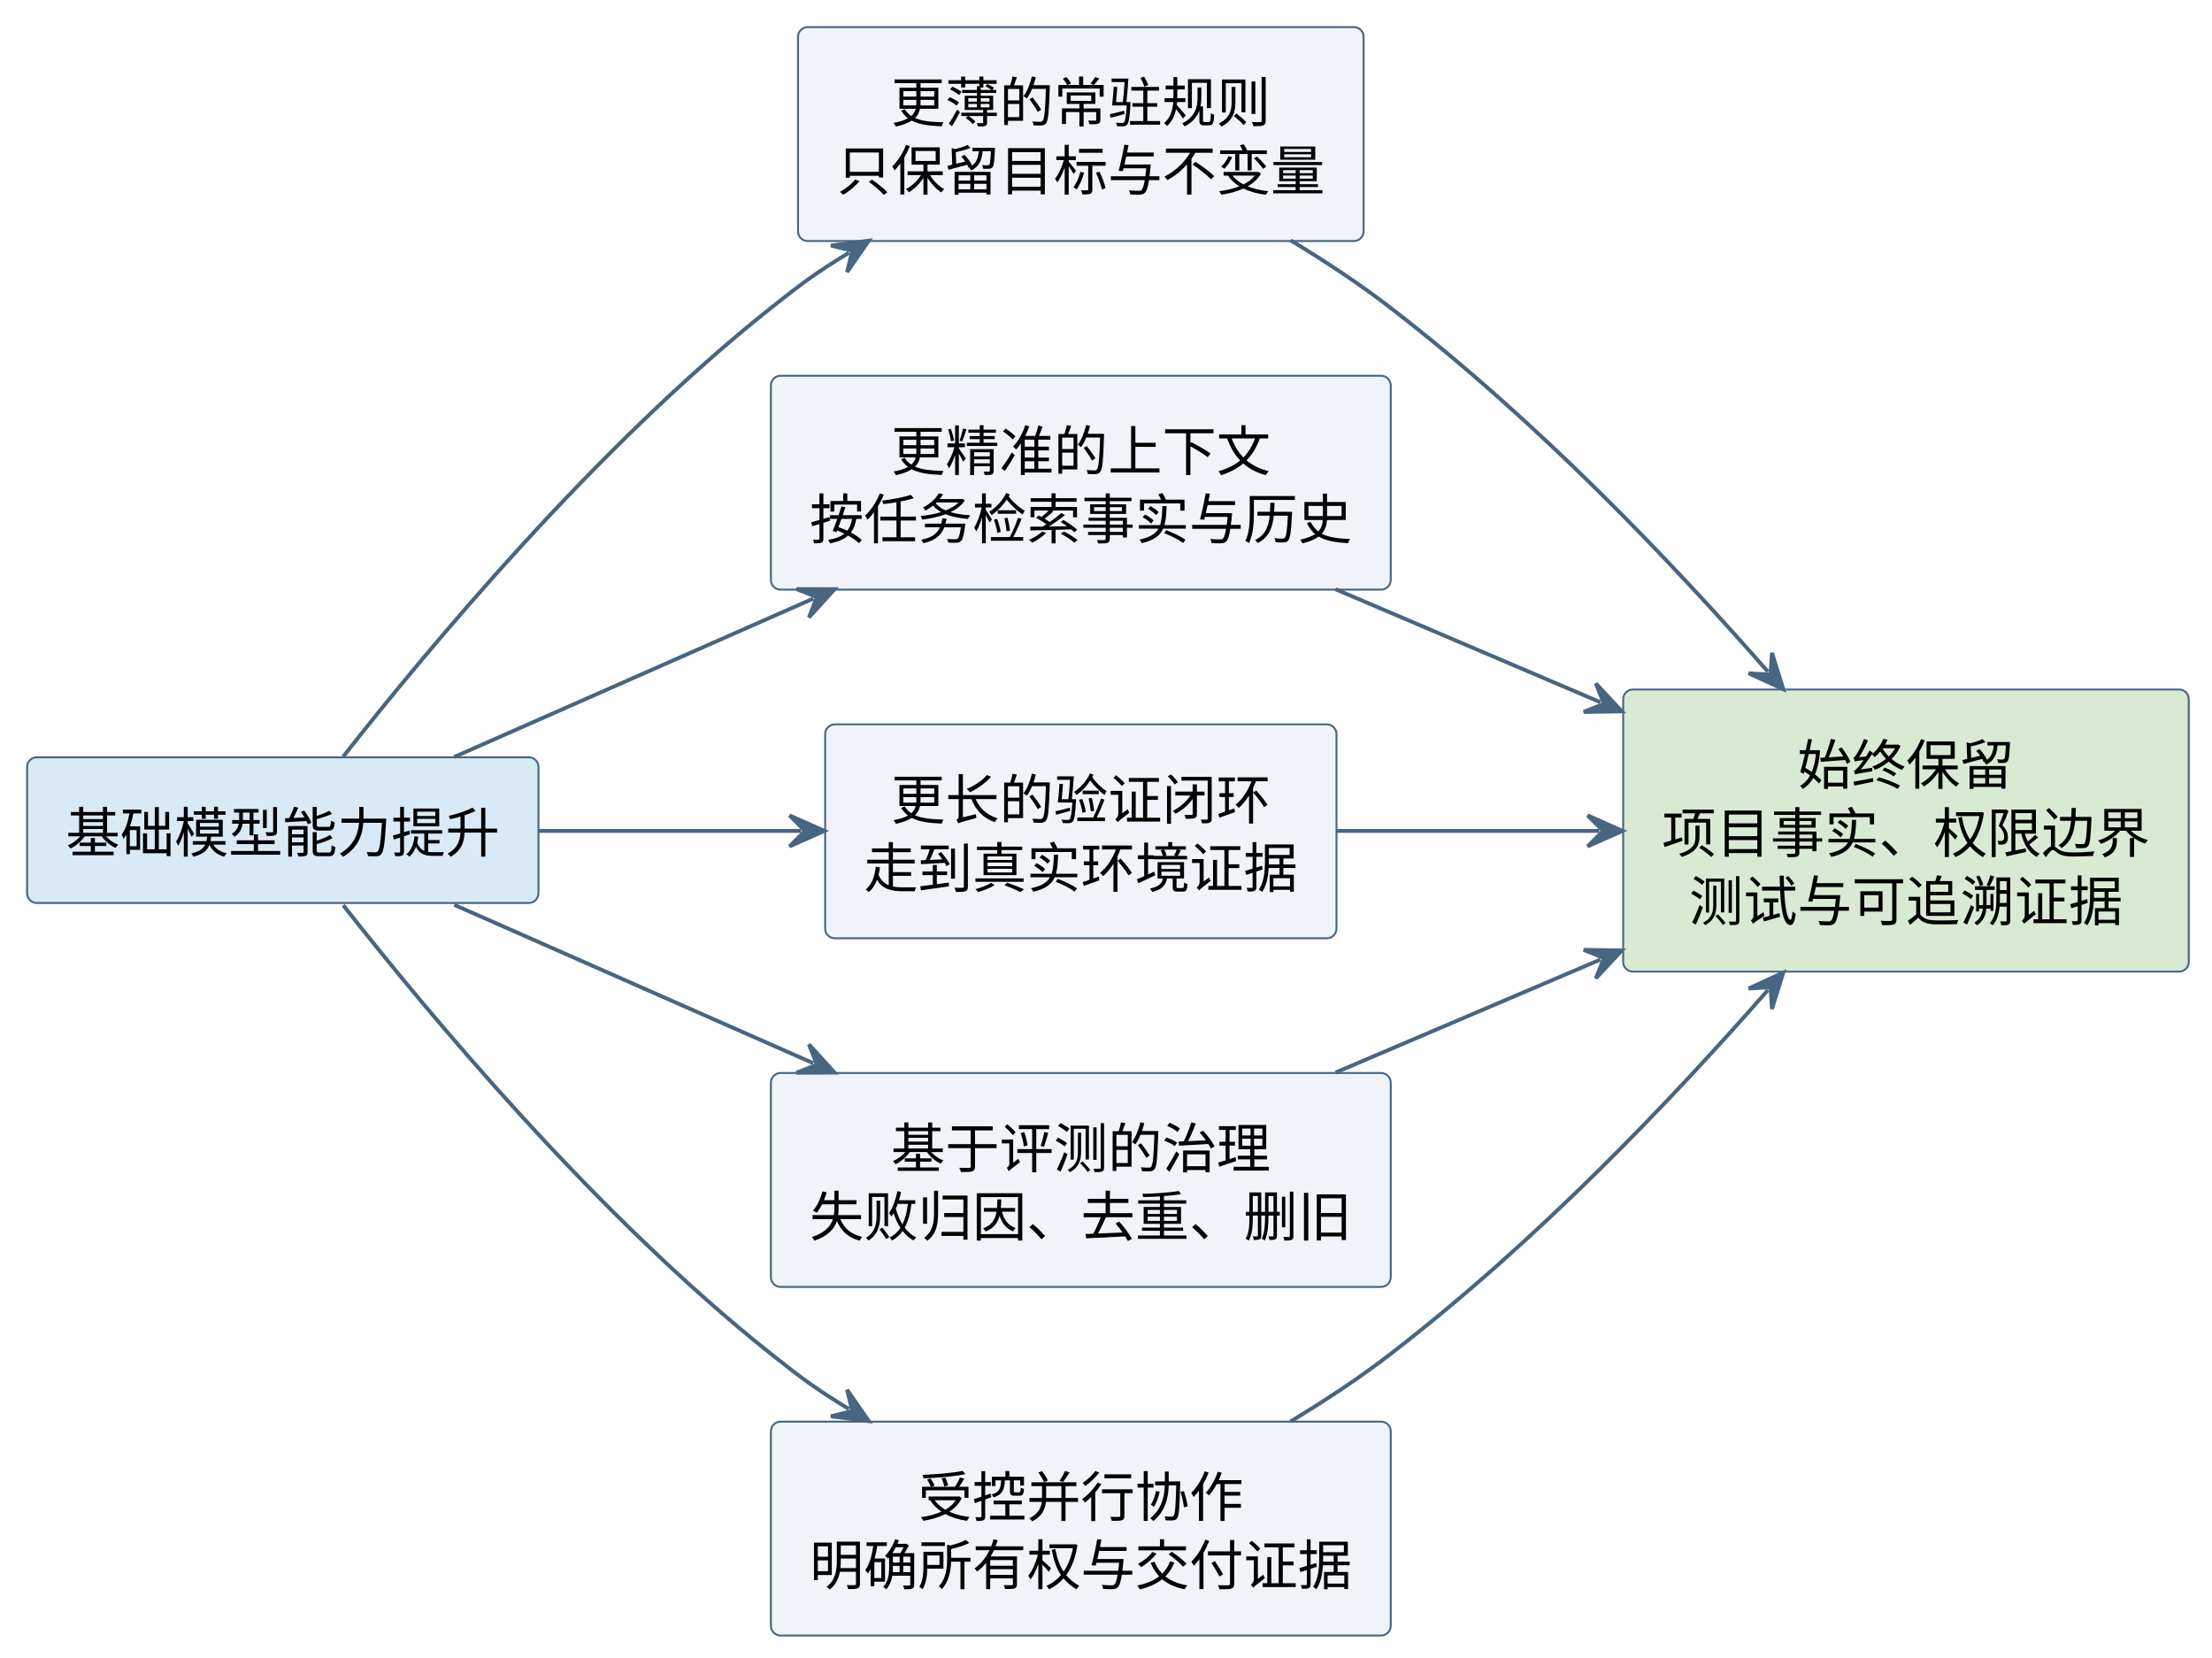
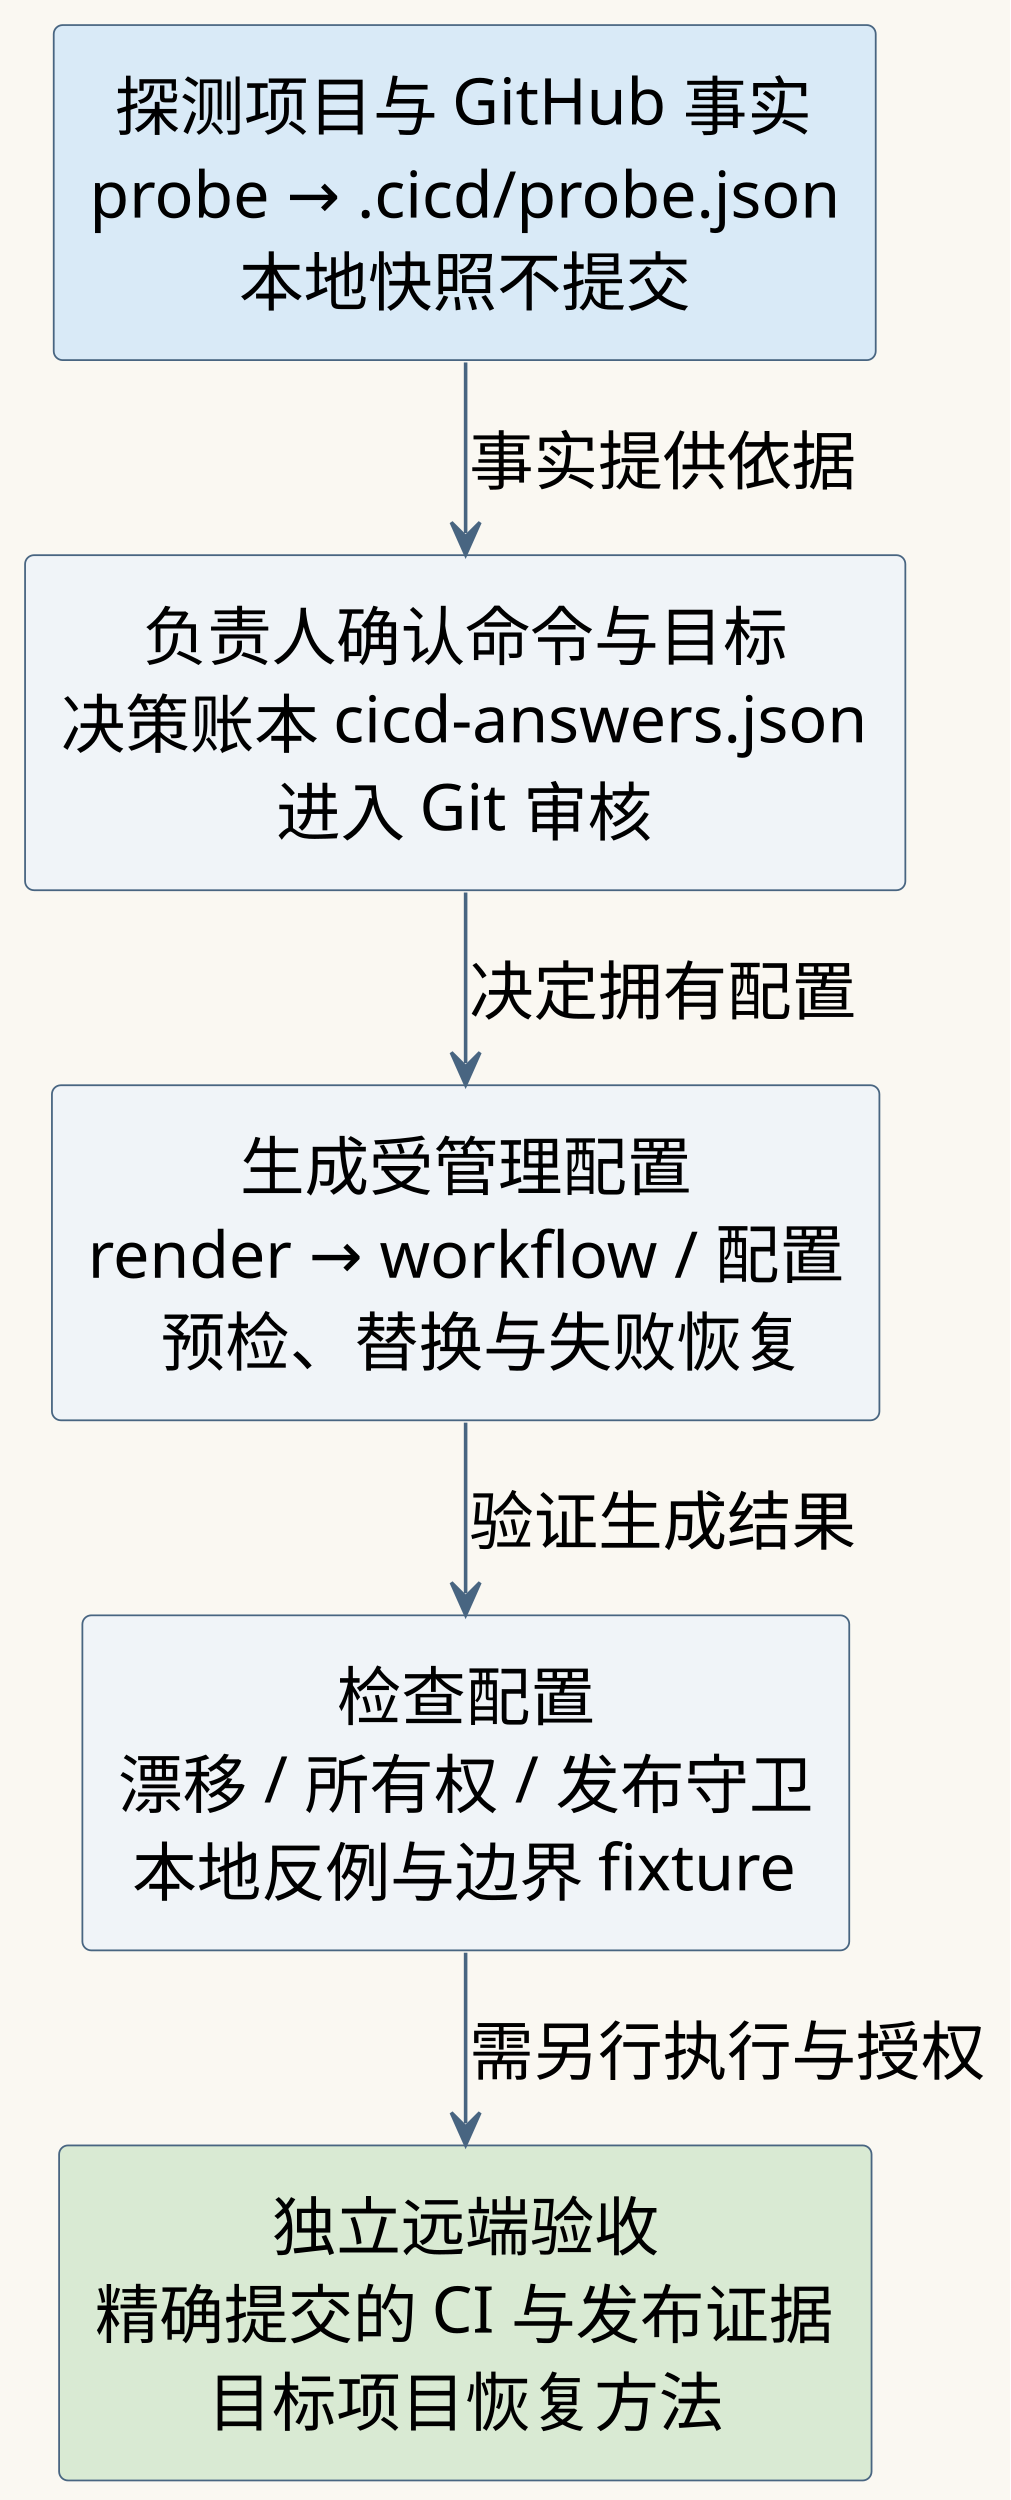
- <svg xmlns="http://www.w3.org/2000/svg" contentStyleType="text/css" data-diagram-type="DESCRIPTION" height="428px" preserveAspectRatio="none" style="width:571px;height:428px;" version="1.1" viewBox="0 0 571 428" width="571px" zoomAndPan="magnify">
+ <svg xmlns="http://www.w3.org/2000/svg" contentStyleType="text/css" data-diagram-type="DESCRIPTION" height="698px" preserveAspectRatio="none" style="width:282px;height:698px;background:#FAF8F2;" version="1.1" viewBox="0 0 282 698" width="282px" zoomAndPan="magnify">
  <defs />
  <g>
-     <g class="entity" data-qualified-name="Model" data-source-line="9" id="ent0002">
-       <rect fill="#D9EAF7" height="37.609" rx="2.5" ry="2.5" style="stroke:#486581;stroke-width:0.5;" width="132" x="7" y="195.5" />
-       <text fill="#000000" font-family="sans-serif" font-size="14" lengthAdjust="spacing" textLength="112" x="17" y="220.033">基础模型能力提升</text>
+     <rect fill="#FAF8F2" height="698" style="stroke:none;stroke-width:1;" width="282" x="0" y="0" />
+     <g class="entity" data-qualified-name="Probe" data-source-line="12" id="ent0002">
+       <rect fill="#D9EAF7" height="93.547" rx="2.5" ry="2.5" style="stroke:#486581;stroke-width:0.5;" width="229.501" x="15" y="7" />
+       <text fill="#000000" font-family="'sans-serif'" font-size="18" lengthAdjust="spacing" textLength="195.137" x="32.182" y="36.242">探测项目与 GitHub 事实</text>
+       <text fill="#000000" font-family="'sans-serif'" font-size="18" lengthAdjust="spacing" textLength="209.501" x="25" y="60.758">probe → .cicd/probe.json</text>
+       <text fill="#000000" font-family="'sans-serif'" font-size="18" lengthAdjust="spacing" textLength="125.999" x="66.751" y="85.274">本地快照不提交</text>
    </g>
-     <g class="entity" data-qualified-name="Thin" data-source-line="10" id="ent0003">
-       <rect fill="#F0F4F8" height="55.219" rx="2.5" ry="2.5" style="stroke:#486581;stroke-width:0.5;" width="146" x="206" y="7" />
-       <text fill="#000000" font-family="sans-serif" font-size="14" lengthAdjust="spacing" textLength="98" x="230" y="31.533">更薄的常驻规则</text>
-       <text fill="#000000" font-family="sans-serif" font-size="14" lengthAdjust="spacing" textLength="126" x="216" y="49.143">只保留目标与不变量</text>
+     <g class="entity" data-qualified-name="Ledger" data-source-line="13" id="ent0003">
+       <rect fill="#F0F4F8" height="93.547" rx="2.5" ry="2.5" style="stroke:#486581;stroke-width:0.5;" width="245.773" x="7" y="155" />
+       <text fill="#000000" font-family="'sans-serif'" font-size="18" lengthAdjust="spacing" textLength="179.999" x="39.887" y="184.242">负责人确认命令与目标</text>
+       <text fill="#000000" font-family="'sans-serif'" font-size="18" lengthAdjust="spacing" textLength="225.773" x="17" y="208.758">决策账本 cicd-answers.json</text>
+       <text fill="#000000" font-family="'sans-serif'" font-size="18" lengthAdjust="spacing" textLength="105.605" x="77.084" y="233.274">进入 Git 审核</text>
    </g>
-     <g class="entity" data-qualified-name="Context" data-source-line="11" id="ent0004">
-       <rect fill="#F0F4F8" height="55.219" rx="2.5" ry="2.5" style="stroke:#486581;stroke-width:0.5;" width="160" x="199" y="97" />
-       <text fill="#000000" font-family="sans-serif" font-size="14" lengthAdjust="spacing" textLength="98" x="230" y="121.533">更精准的上下文</text>
-       <text fill="#000000" font-family="sans-serif" font-size="14" lengthAdjust="spacing" textLength="140" x="209" y="139.143">按任务检索事实与历史</text>
+     <g class="entity" data-qualified-name="Render" data-source-line="14" id="ent0004">
+       <rect fill="#F0F4F8" height="93.547" rx="2.5" ry="2.5" style="stroke:#486581;stroke-width:0.5;" width="231.031" x="14.5" y="303" />
+       <text fill="#000000" font-family="'sans-serif'" font-size="18" lengthAdjust="spacing" textLength="125.999" x="67.016" y="332.242">生成受管理配置</text>
+       <text fill="#000000" font-family="'sans-serif'" font-size="18" lengthAdjust="spacing" textLength="211.031" x="24.5" y="356.758">render → workflow / 配置</text>
+       <text fill="#000000" font-family="'sans-serif'" font-size="18" lengthAdjust="spacing" textLength="170.243" x="44.894" y="381.274">预检、替换与失败恢复</text>
    </g>
-     <g class="entity" data-qualified-name="Verification" data-source-line="12" id="ent0005">
-       <rect fill="#F0F4F8" height="55.219" rx="2.5" ry="2.5" style="stroke:#486581;stroke-width:0.5;" width="132" x="213" y="187" />
-       <text fill="#000000" font-family="sans-serif" font-size="14" lengthAdjust="spacing" textLength="98" x="230" y="211.533">更长的验证闭环</text>
-       <text fill="#000000" font-family="sans-serif" font-size="14" lengthAdjust="spacing" textLength="112" x="223" y="229.143">走到真实环境证据</text>
+     <g class="entity" data-qualified-name="Checks" data-source-line="15" id="ent0005">
+       <rect fill="#F0F4F8" height="93.547" rx="2.5" ry="2.5" style="stroke:#486581;stroke-width:0.5;" width="214.111" x="23" y="451" />
+       <text fill="#000000" font-family="'sans-serif'" font-size="18" lengthAdjust="spacing" textLength="72" x="94.056" y="480.242">检查配置</text>
+       <text fill="#000000" font-family="'sans-serif'" font-size="18" lengthAdjust="spacing" textLength="194.111" x="33" y="504.758">漂移 / 所有权 / 发布守卫</text>
+       <text fill="#000000" font-family="'sans-serif'" font-size="18" lengthAdjust="spacing" textLength="186.245" x="36.933" y="529.274">本地反例与边界 fixture</text>
    </g>
-     <g class="entity" data-qualified-name="Evaluation" data-source-line="13" id="ent0006">
-       <rect fill="#F0F4F8" height="55.219" rx="2.5" ry="2.5" style="stroke:#486581;stroke-width:0.5;" width="160" x="199" y="277" />
-       <text fill="#000000" font-family="sans-serif" font-size="14" lengthAdjust="spacing" textLength="98" x="230" y="301.533">基于评测的治理</text>
-       <text fill="#000000" font-family="sans-serif" font-size="14" lengthAdjust="spacing" textLength="140" x="209" y="319.143">失败归因、去重、删旧</text>
+     <g class="entity" data-qualified-name="Remote" data-source-line="16" id="ent0006">
+       <rect fill="#D9EAD3" height="93.547" rx="2.5" ry="2.5" style="stroke:#486581;stroke-width:0.5;" width="226.837" x="16.5" y="599" />
+       <text fill="#000000" font-family="'sans-serif'" font-size="18" lengthAdjust="spacing" textLength="107.999" x="75.919" y="628.242">独立远端验收</text>
+       <text fill="#000000" font-family="'sans-serif'" font-size="18" lengthAdjust="spacing" textLength="206.837" x="26.5" y="652.758">精确提交的 CI 与发布证据</text>
+       <text fill="#000000" font-family="'sans-serif'" font-size="18" lengthAdjust="spacing" textLength="143.999" x="57.919" y="677.274">目标项目恢复方法</text>
    </g>
-     <g class="entity" data-qualified-name="Collaboration" data-source-line="14" id="ent0007">
-       <rect fill="#F0F4F8" height="55.219" rx="2.5" ry="2.5" style="stroke:#486581;stroke-width:0.5;" width="160" x="199" y="367" />
-       <text fill="#000000" font-family="sans-serif" font-size="14" lengthAdjust="spacing" textLength="84" x="237" y="391.533">受控并行协作</text>
-       <text fill="#000000" font-family="sans-serif" font-size="14" lengthAdjust="spacing" textLength="140" x="209" y="409.143">明确所有权与交付证据</text>
+     <g class="link" data-entity-1="ent0002" data-entity-2="ent0003" data-link-type="dependency" data-source-line="18" id="lnk7">
+       <path d="M130,101.2 C130,118.32 130,131.73 130,148.85" fill="none" id="Probe-to-Ledger" style="stroke:#486581;stroke-width:1;" />
+       <polygon fill="#486581" points="130,154.85,134,145.85,130,149.85,126,145.85,130,154.85" style="stroke:#486581;stroke-width:1;" />
+       <text fill="#000000" font-family="'sans-serif'" font-size="18" lengthAdjust="spacing" textLength="107.999" x="131" y="135.242">事实提供依据</text>
    </g>
-     <g class="entity" data-qualified-name="Invariants" data-source-line="15" id="ent0008">
-       <rect fill="#D9EAD3" height="72.828" rx="2.5" ry="2.5" style="stroke:#486581;stroke-width:0.5;" width="146" x="419" y="178" />
-       <text fill="#000000" font-family="sans-serif" font-size="14" lengthAdjust="spacing" textLength="56" x="464" y="202.533">始终保留</text>
-       <text fill="#000000" font-family="sans-serif" font-size="14" lengthAdjust="spacing" textLength="126" x="429" y="220.143">项目事实、权限边界</text>
-       <text fill="#000000" font-family="sans-serif" font-size="14" lengthAdjust="spacing" textLength="112" x="436" y="237.752">测试与可追溯证据</text>
+     <g class="link" data-entity-1="ent0003" data-entity-2="ent0004" data-link-type="dependency" data-source-line="19" id="lnk8">
+       <path d="M130,249.2 C130,266.32 130,279.73 130,296.85" fill="none" id="Ledger-to-Render" style="stroke:#486581;stroke-width:1;" />
+       <polygon fill="#486581" points="130,302.85,134,293.85,130,297.85,126,293.85,130,302.85" style="stroke:#486581;stroke-width:1;" />
+       <text fill="#000000" font-family="'sans-serif'" font-size="18" lengthAdjust="spacing" textLength="107.999" x="131" y="283.242">决定拥有配置</text>
    </g>
-     <g class="link" data-entity-1="ent0002" data-entity-2="ent0003" data-link-type="dependency" data-source-line="17" id="lnk9">
-       <path d="M88.6,195.32 C110.46,167.46 153.96,115.24 199,79.5 C206.79,73.32 210.403,70.567 219.153,65.247" fill="none" id="Model-to-Thin" style="stroke:#486581;stroke-width:1;" />
-       <polygon fill="#486581" points="224.28,62.13,214.512,63.388,220.008,64.728,218.668,70.224,224.28,62.13" style="stroke:#486581;stroke-width:1;" />
+     <g class="link" data-entity-1="ent0004" data-entity-2="ent0005" data-link-type="dependency" data-source-line="20" id="lnk9">
+       <path d="M130,397.2 C130,414.32 130,427.73 130,444.85" fill="none" id="Render-to-Checks" style="stroke:#486581;stroke-width:1;" />
+       <polygon fill="#486581" points="130,450.85,134,441.85,130,445.85,126,441.85,130,450.85" style="stroke:#486581;stroke-width:1;" />
+       <text fill="#000000" font-family="'sans-serif'" font-size="18" lengthAdjust="spacing" textLength="107.999" x="131" y="431.242">验证生成结果</text>
    </g>
-     <g class="link" data-entity-1="ent0002" data-entity-2="ent0004" data-link-type="dependency" data-source-line="18" id="lnk10">
-       <path d="M117.26,195.41 C145.8,182.82 178.15,168.552 209.951,154.522" fill="none" id="Model-to-Context" style="stroke:#486581;stroke-width:1;" />
-       <polygon fill="#486581" points="215.44,152.1,205.591,152.073,210.865,154.118,208.82,159.393,215.44,152.1" style="stroke:#486581;stroke-width:1;" />
-     </g>
-     <g class="link" data-entity-1="ent0002" data-entity-2="ent0005" data-link-type="dependency" data-source-line="19" id="lnk11">
-       <path d="M139.11,214.5 C162.66,214.5 183.25,214.5 206.81,214.5" fill="none" id="Model-to-Verification" style="stroke:#486581;stroke-width:1;" />
-       <polygon fill="#486581" points="212.81,214.5,203.81,210.5,207.81,214.5,203.81,218.5,212.81,214.5" style="stroke:#486581;stroke-width:1;" />
-     </g>
-     <g class="link" data-entity-1="ent0002" data-entity-2="ent0006" data-link-type="dependency" data-source-line="20" id="lnk12">
-       <path d="M117.26,233.59 C145.8,246.18 178.15,260.448 209.951,274.478" fill="none" id="Model-to-Evaluation" style="stroke:#486581;stroke-width:1;" />
-       <polygon fill="#486581" points="215.44,276.9,208.82,269.608,210.865,274.882,205.591,276.927,215.44,276.9" style="stroke:#486581;stroke-width:1;" />
-     </g>
-     <g class="link" data-entity-1="ent0002" data-entity-2="ent0007" data-link-type="dependency" data-source-line="21" id="lnk13">
-       <path d="M88.6,233.68 C110.46,261.54 153.96,313.76 199,349.5 C206.79,355.68 210.403,358.433 219.153,363.753" fill="none" id="Model-to-Collaboration" style="stroke:#486581;stroke-width:1;" />
-       <polygon fill="#486581" points="224.28,366.87,218.668,358.776,220.008,364.272,214.512,365.612,224.28,366.87" style="stroke:#486581;stroke-width:1;" />
-     </g>
-     <g class="link" data-entity-1="ent0003" data-entity-2="ent0008" data-link-type="dependency" data-source-line="23" id="lnk14">
-       <path d="M333.16,62.05 C342.07,67.43 351,73.33 359,79.5 C397.15,108.94 431.051,144.571 456.381,173.421" fill="none" id="Thin-to-Invariants" style="stroke:#486581;stroke-width:1;" />
-       <polygon fill="#486581" points="460.34,177.93,457.408,168.528,457.041,174.173,451.396,173.806,460.34,177.93" style="stroke:#486581;stroke-width:1;" />
-     </g>
-     <g class="link" data-entity-1="ent0004" data-entity-2="ent0008" data-link-type="dependency" data-source-line="24" id="lnk15">
-       <path d="M344.74,152.11 C368.12,162.09 389.141,171.056 413.131,181.286" fill="none" id="Context-to-Invariants" style="stroke:#486581;stroke-width:1;" />
-       <polygon fill="#486581" points="418.65,183.64,411.94,176.43,414.051,181.679,408.802,183.789,418.65,183.64" style="stroke:#486581;stroke-width:1;" />
-     </g>
-     <g class="link" data-entity-1="ent0005" data-entity-2="ent0008" data-link-type="dependency" data-source-line="25" id="lnk16">
-       <path d="M345.03,214.5 C368.4,214.5 388.89,214.5 412.83,214.5" fill="none" id="Verification-to-Invariants" style="stroke:#486581;stroke-width:1;" />
-       <polygon fill="#486581" points="418.83,214.5,409.83,210.5,413.83,214.5,409.83,218.5,418.83,214.5" style="stroke:#486581;stroke-width:1;" />
-     </g>
-     <g class="link" data-entity-1="ent0006" data-entity-2="ent0008" data-link-type="dependency" data-source-line="26" id="lnk17">
-       <path d="M344.74,276.89 C368.12,266.91 389.141,257.943 413.131,247.714" fill="none" id="Evaluation-to-Invariants" style="stroke:#486581;stroke-width:1;" />
-       <polygon fill="#486581" points="418.65,245.36,408.802,245.211,414.051,247.321,411.94,252.57,418.65,245.36" style="stroke:#486581;stroke-width:1;" />
-     </g>
-     <g class="link" data-entity-1="ent0007" data-entity-2="ent0008" data-link-type="dependency" data-source-line="27" id="lnk18">
-       <path d="M333.16,366.95 C342.07,361.57 351,355.67 359,349.5 C397.15,320.06 431.051,284.429 456.381,255.579" fill="none" id="Collaboration-to-Invariants" style="stroke:#486581;stroke-width:1;" />
-       <polygon fill="#486581" points="460.34,251.07,451.396,255.194,457.041,254.827,457.408,260.472,460.34,251.07" style="stroke:#486581;stroke-width:1;" />
+     <g class="link" data-entity-1="ent0005" data-entity-2="ent0006" data-link-type="dependency" data-source-line="21" id="lnk10">
+       <path d="M130,545.2 C130,562.32 130,575.73 130,592.85" fill="none" id="Checks-to-Remote" style="stroke:#486581;stroke-width:1;" />
+       <polygon fill="#486581" points="130,598.85,134,589.85,130,593.85,126,589.85,130,598.85" style="stroke:#486581;stroke-width:1;" />
+       <text fill="#000000" font-family="'sans-serif'" font-size="18" lengthAdjust="spacing" textLength="143.999" x="131" y="579.242">需另行执行与授权</text>
    </g>
  </g>
</svg>
